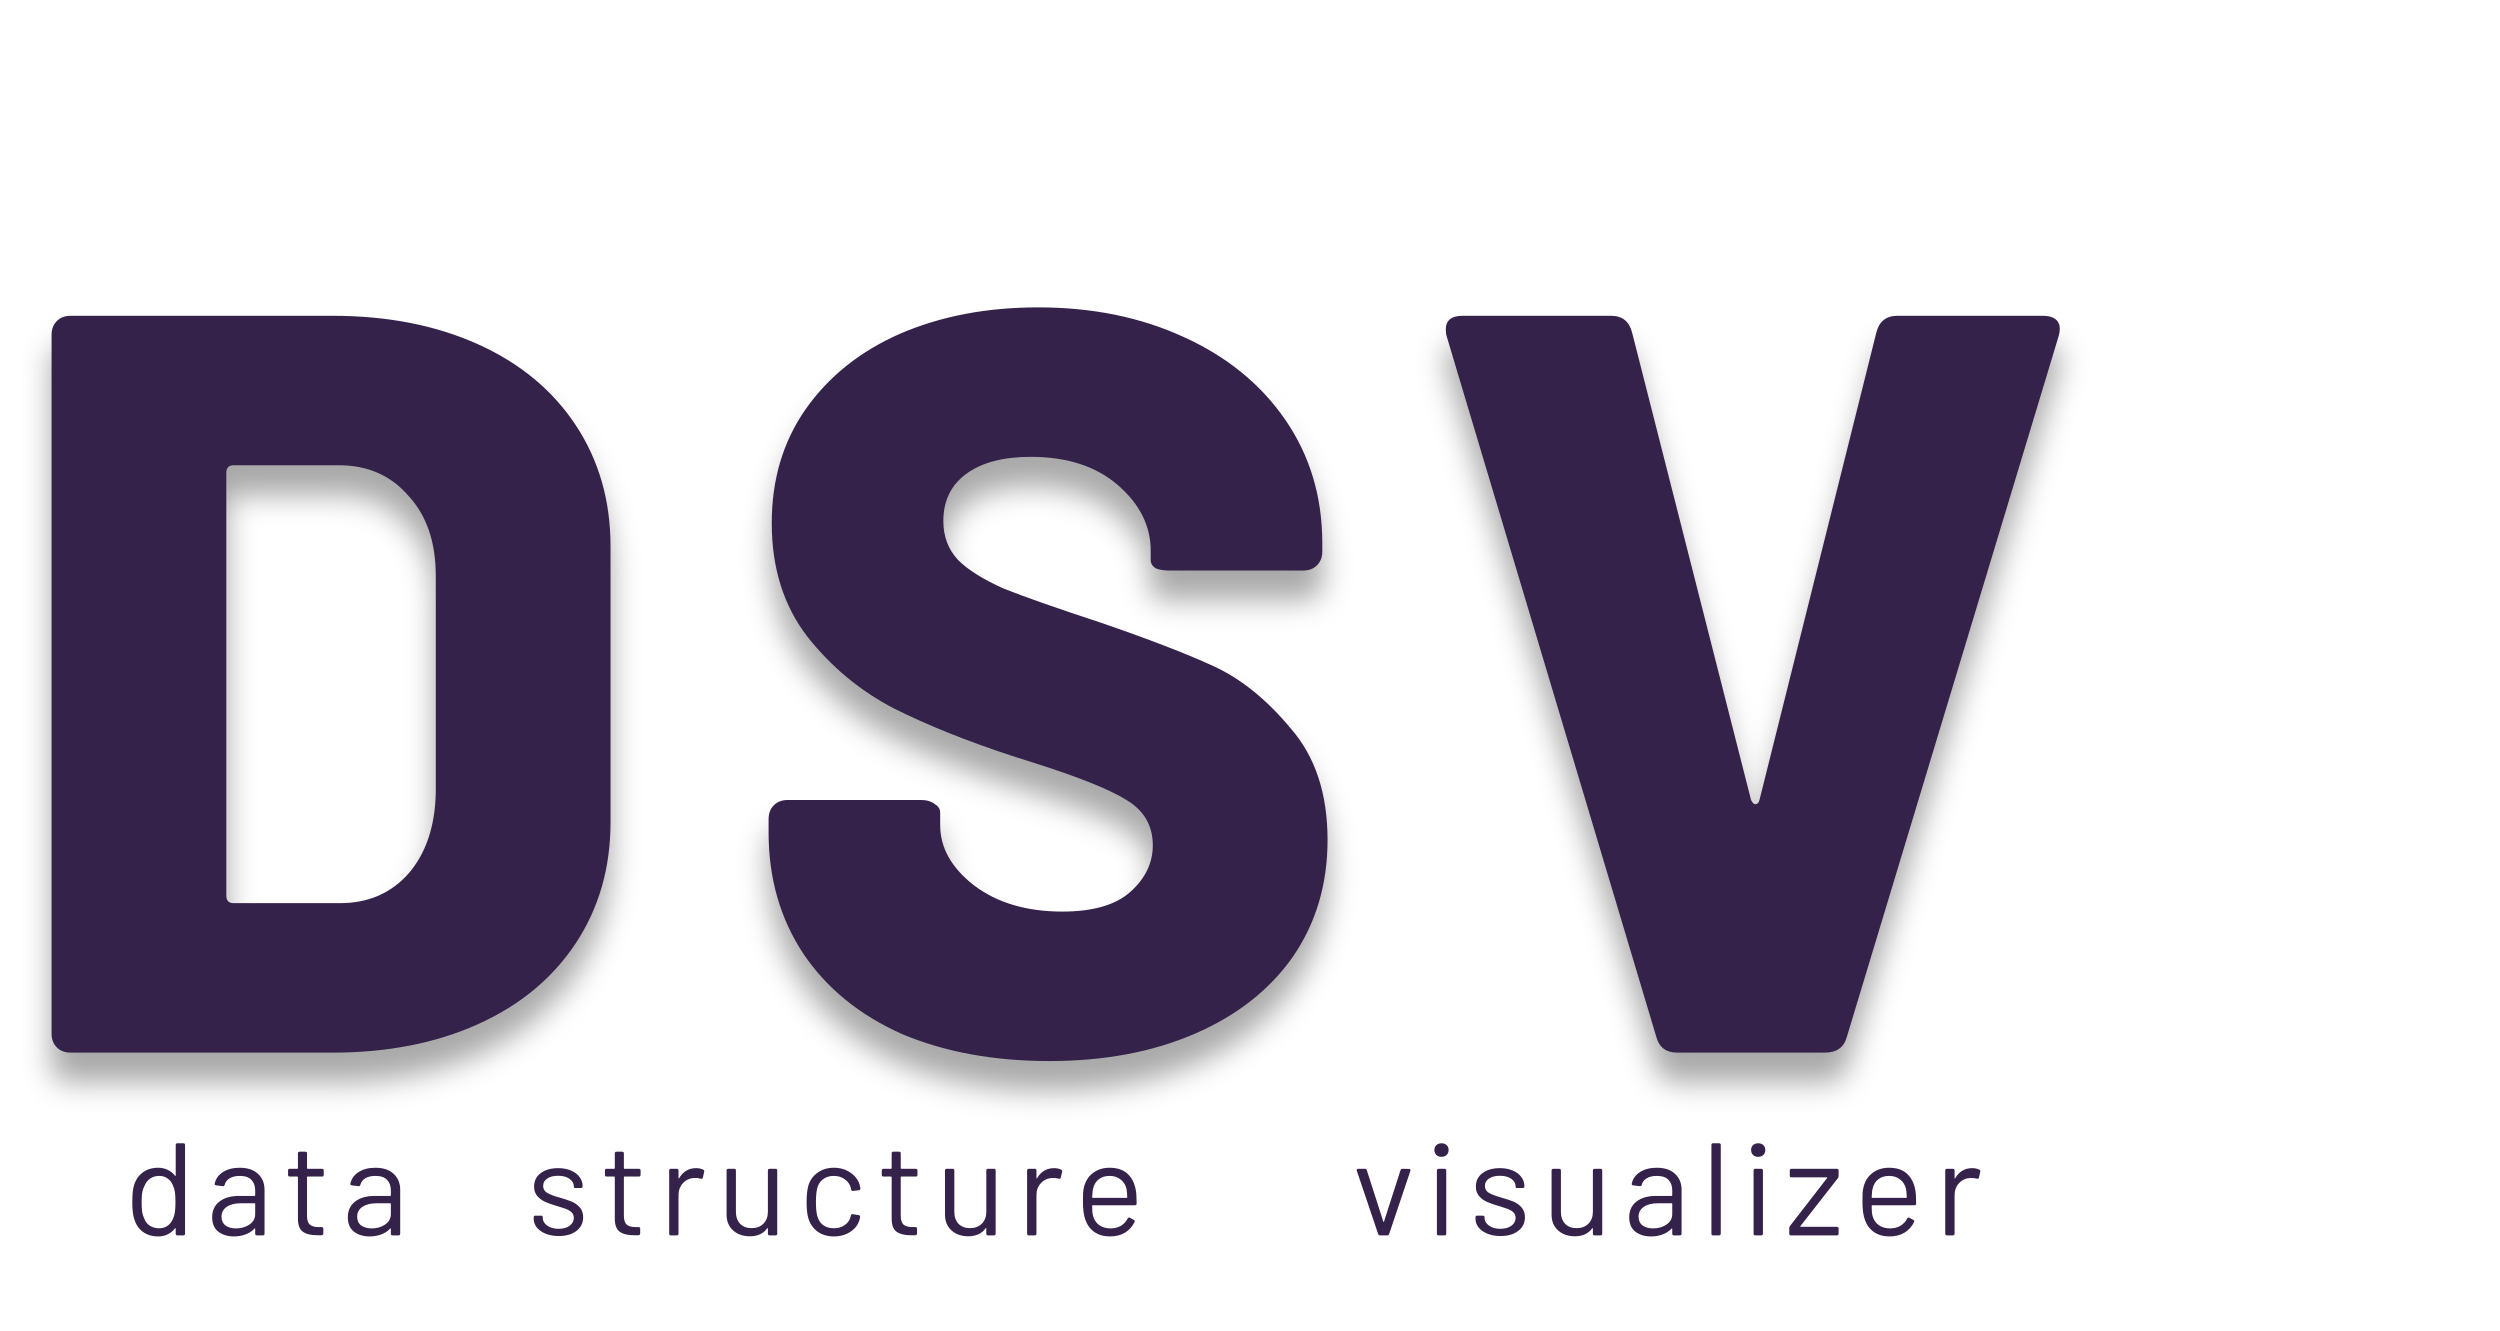
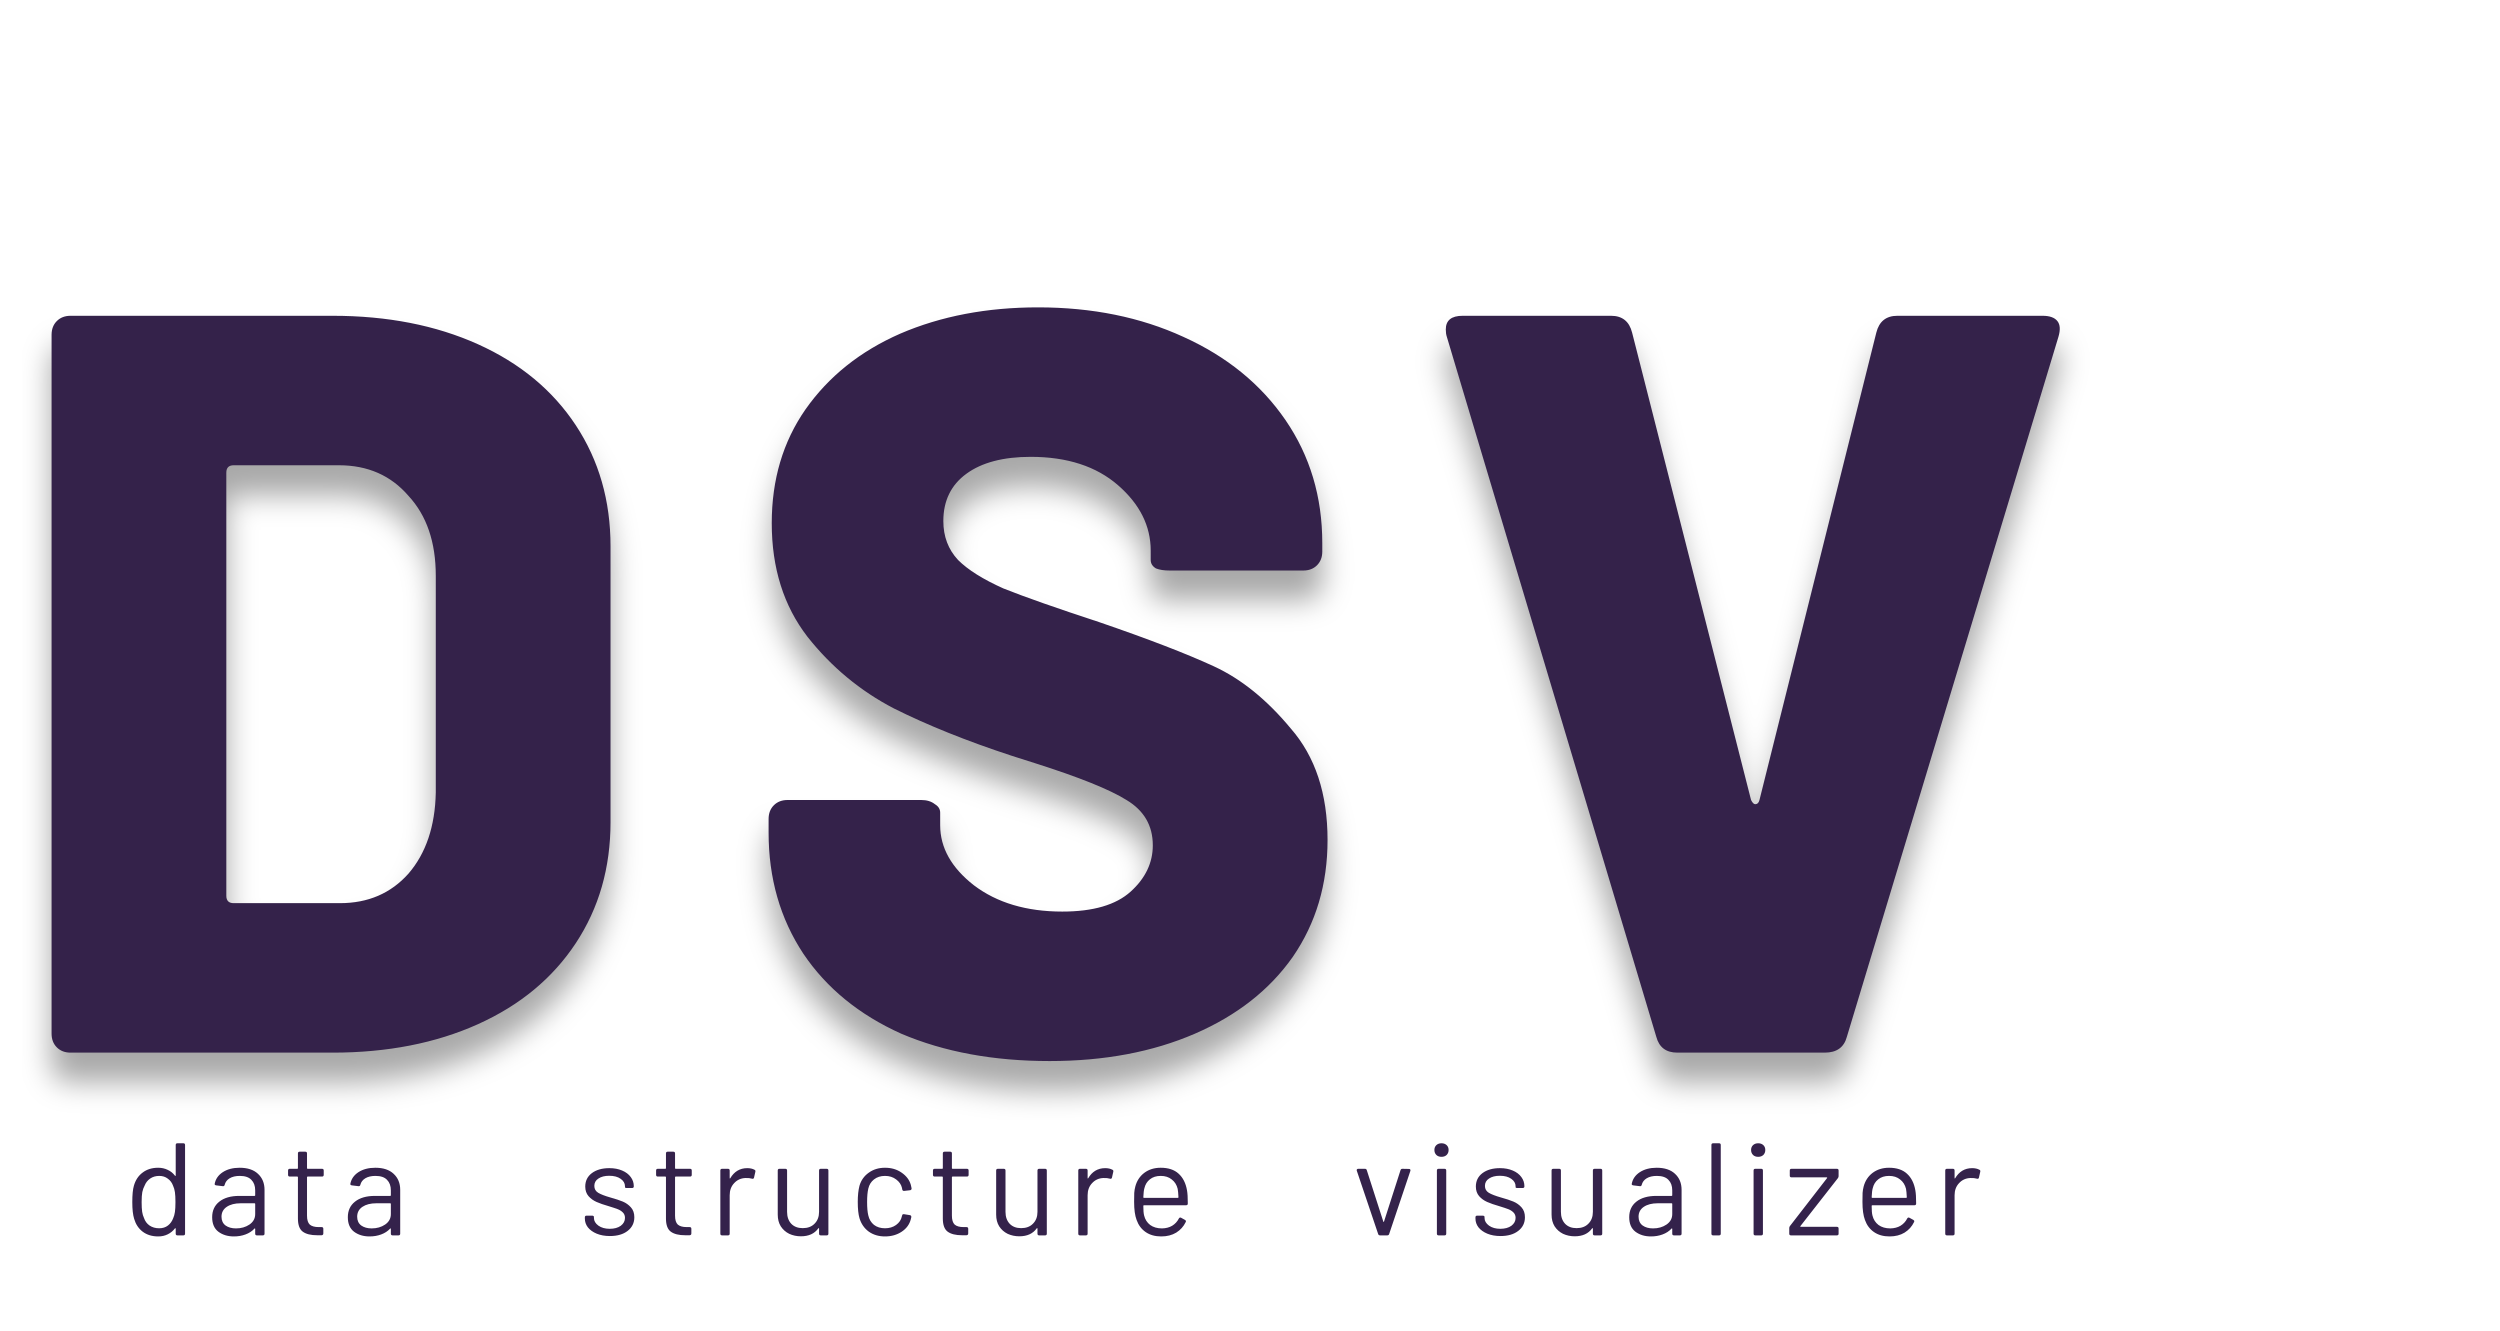
<svg xmlns="http://www.w3.org/2000/svg" width="342" height="182" viewBox="0 0 342 182" fill="none">
  <g filter="url(#filter0_d)">
    <path d="M9.648 144C8.88 144 8.256 143.76 7.776 143.28C7.296 142.8 7.056 142.176 7.056 141.408V45.792C7.056 45.024 7.296 44.4 7.776 43.92C8.256 43.44 8.88 43.2 9.648 43.2H45.504C52.992 43.2 59.616 44.496 65.376 47.088C71.136 49.68 75.6 53.376 78.768 58.176C81.936 62.976 83.52 68.496 83.52 74.736V112.464C83.52 118.704 81.936 124.224 78.768 129.024C75.6 133.824 71.136 137.52 65.376 140.112C59.616 142.704 52.992 144 45.504 144H9.648ZM30.96 122.544C30.96 123.216 31.296 123.552 31.968 123.552H46.512C50.352 123.552 53.472 122.208 55.872 119.52C58.272 116.736 59.52 113.04 59.616 108.432V78.768C59.616 74.16 58.368 70.512 55.872 67.824C53.472 65.04 50.304 63.648 46.368 63.648H31.968C31.296 63.648 30.96 63.984 30.96 64.656V122.544ZM143.592 145.152C135.912 145.152 129.144 143.904 123.288 141.408C117.528 138.816 113.064 135.168 109.896 130.464C106.728 125.664 105.144 120.144 105.144 113.904V112.032C105.144 111.264 105.384 110.64 105.864 110.16C106.344 109.68 106.968 109.44 107.736 109.44H126.024C126.792 109.44 127.416 109.632 127.896 110.016C128.376 110.304 128.616 110.688 128.616 111.168V112.896C128.616 115.968 130.152 118.704 133.224 121.104C136.392 123.504 140.424 124.704 145.32 124.704C149.544 124.704 152.664 123.792 154.68 121.968C156.696 120.144 157.704 118.032 157.704 115.632C157.704 112.944 156.504 110.88 154.104 109.44C151.8 108 147.624 106.32 141.576 104.4L138.408 103.392C132.264 101.376 126.888 99.216 122.28 96.912C117.672 94.512 113.736 91.248 110.472 87.12C107.208 82.896 105.576 77.712 105.576 71.568C105.576 65.616 107.112 60.432 110.184 56.016C113.352 51.504 117.672 48.048 123.144 45.648C128.712 43.248 135 42.048 142.008 42.048C149.4 42.048 156.024 43.392 161.88 46.08C167.832 48.768 172.488 52.56 175.848 57.456C179.208 62.352 180.888 67.968 180.888 74.304V75.456C180.888 76.224 180.648 76.848 180.168 77.328C179.688 77.808 179.064 78.048 178.296 78.048H160.008C159.24 78.048 158.616 77.952 158.136 77.76C157.656 77.472 157.416 77.088 157.416 76.608V75.312C157.416 71.952 155.928 68.976 152.952 66.384C149.976 63.792 145.992 62.496 141 62.496C137.256 62.496 134.328 63.264 132.216 64.8C130.104 66.336 129.048 68.496 129.048 71.28C129.048 73.392 129.72 75.168 131.064 76.608C132.408 77.952 134.472 79.248 137.256 80.496C140.136 81.648 144.504 83.184 150.36 85.104C157.08 87.408 162.312 89.424 166.056 91.152C169.8 92.88 173.304 95.712 176.568 99.648C179.928 103.488 181.608 108.576 181.608 114.912C181.608 120.96 180.024 126.288 176.856 130.896C173.688 135.408 169.224 138.912 163.464 141.408C157.704 143.904 151.08 145.152 143.592 145.152ZM229.464 144C227.928 144 226.968 143.28 226.584 141.84L197.928 46.08C197.832 45.792 197.784 45.456 197.784 45.072C197.784 43.824 198.552 43.2 200.088 43.2H220.392C221.928 43.2 222.888 43.968 223.272 45.504L239.544 109.44C239.736 109.824 239.928 110.016 240.12 110.016C240.408 110.016 240.6 109.824 240.696 109.44L256.68 45.504C257.064 43.968 258.024 43.2 259.56 43.2H279.432C280.392 43.2 281.064 43.44 281.448 43.92C281.832 44.4 281.88 45.12 281.592 46.08L252.648 141.84C252.264 143.28 251.256 144 249.624 144H229.464Z" fill="#34224A" />
  </g>
  <path d="M24.038 156.634C24.038 156.478 24.116 156.4 24.272 156.4H25.082C25.238 156.4 25.316 156.478 25.316 156.634V168.766C25.316 168.922 25.238 169 25.082 169H24.272C24.116 169 24.038 168.922 24.038 168.766V168.082C24.038 168.046 24.026 168.028 24.002 168.028C23.978 168.016 23.954 168.022 23.93 168.046C23.666 168.394 23.336 168.664 22.94 168.856C22.556 169.048 22.124 169.144 21.644 169.144C20.804 169.144 20.096 168.928 19.52 168.496C18.956 168.064 18.566 167.476 18.35 166.732C18.182 166.192 18.098 165.43 18.098 164.446C18.098 163.45 18.17 162.706 18.314 162.214C18.53 161.446 18.926 160.846 19.502 160.414C20.078 159.97 20.792 159.748 21.644 159.748C22.112 159.748 22.544 159.844 22.94 160.036C23.336 160.216 23.666 160.48 23.93 160.828C23.954 160.864 23.978 160.876 24.002 160.864C24.026 160.852 24.038 160.828 24.038 160.792V156.634ZM23.696 166.642C23.804 166.402 23.882 166.12 23.93 165.796C23.978 165.472 24.002 165.022 24.002 164.446C24.002 163.87 23.978 163.42 23.93 163.096C23.882 162.76 23.798 162.466 23.678 162.214C23.534 161.806 23.294 161.482 22.958 161.242C22.634 160.99 22.244 160.864 21.788 160.864C21.308 160.864 20.894 160.984 20.546 161.224C20.198 161.464 19.946 161.782 19.79 162.178C19.646 162.442 19.538 162.742 19.466 163.078C19.406 163.402 19.376 163.858 19.376 164.446C19.376 165.01 19.4 165.454 19.448 165.778C19.496 166.09 19.58 166.372 19.7 166.624C19.844 167.056 20.096 167.398 20.456 167.65C20.828 167.902 21.266 168.028 21.77 168.028C22.25 168.028 22.652 167.902 22.976 167.65C23.3 167.398 23.54 167.062 23.696 166.642ZM32.786 159.748C33.866 159.748 34.7 160.024 35.288 160.576C35.888 161.128 36.188 161.86 36.188 162.772V168.766C36.188 168.922 36.11 169 35.954 169H35.144C34.988 169 34.91 168.922 34.91 168.766V168.118C34.91 168.082 34.898 168.058 34.874 168.046C34.85 168.034 34.826 168.046 34.802 168.082C34.478 168.43 34.07 168.694 33.578 168.874C33.098 169.054 32.57 169.144 31.994 169.144C31.154 169.144 30.446 168.928 29.87 168.496C29.306 168.064 29.024 167.404 29.024 166.516C29.024 165.616 29.348 164.908 29.996 164.392C30.656 163.864 31.568 163.6 32.732 163.6H34.82C34.88 163.6 34.91 163.57 34.91 163.51V162.844C34.91 162.232 34.736 161.752 34.388 161.404C34.052 161.044 33.524 160.864 32.804 160.864C32.24 160.864 31.778 160.972 31.418 161.188C31.058 161.404 30.83 161.704 30.734 162.088C30.698 162.232 30.608 162.292 30.464 162.268L29.582 162.16C29.426 162.136 29.354 162.07 29.366 161.962C29.486 161.302 29.852 160.768 30.464 160.36C31.088 159.952 31.862 159.748 32.786 159.748ZM32.282 168.046C32.99 168.046 33.602 167.872 34.118 167.524C34.646 167.164 34.91 166.684 34.91 166.084V164.698C34.91 164.638 34.88 164.608 34.82 164.608H32.93C32.138 164.608 31.502 164.77 31.022 165.094C30.542 165.418 30.302 165.868 30.302 166.444C30.302 166.972 30.488 167.374 30.86 167.65C31.232 167.914 31.706 168.046 32.282 168.046ZM44.285 160.72C44.285 160.876 44.207 160.954 44.051 160.954H42.089C42.029 160.954 41.999 160.984 41.999 161.044V166.3C41.999 166.876 42.125 167.284 42.377 167.524C42.641 167.752 43.049 167.866 43.601 167.866H43.997C44.153 167.866 44.231 167.944 44.231 168.1V168.73C44.231 168.886 44.153 168.97 43.997 168.982H43.385C42.521 168.982 41.867 168.82 41.423 168.496C40.979 168.172 40.757 167.572 40.757 166.696V161.044C40.757 160.984 40.727 160.954 40.667 160.954H39.641C39.485 160.954 39.407 160.876 39.407 160.72V160.126C39.407 159.97 39.485 159.892 39.641 159.892H40.667C40.727 159.892 40.757 159.862 40.757 159.802V157.786C40.757 157.63 40.835 157.552 40.991 157.552H41.765C41.921 157.552 41.999 157.63 41.999 157.786V159.802C41.999 159.862 42.029 159.892 42.089 159.892H44.051C44.207 159.892 44.285 159.97 44.285 160.126V160.72ZM51.346 159.748C52.425 159.748 53.26 160.024 53.847 160.576C54.447 161.128 54.748 161.86 54.748 162.772V168.766C54.748 168.922 54.669 169 54.514 169H53.703C53.547 169 53.469 168.922 53.469 168.766V168.118C53.469 168.082 53.458 168.058 53.434 168.046C53.41 168.034 53.386 168.046 53.361 168.082C53.038 168.43 52.63 168.694 52.138 168.874C51.657 169.054 51.13 169.144 50.553 169.144C49.714 169.144 49.005 168.928 48.429 168.496C47.865 168.064 47.584 167.404 47.584 166.516C47.584 165.616 47.907 164.908 48.556 164.392C49.215 163.864 50.127 163.6 51.291 163.6H53.38C53.44 163.6 53.469 163.57 53.469 163.51V162.844C53.469 162.232 53.295 161.752 52.947 161.404C52.611 161.044 52.084 160.864 51.364 160.864C50.8 160.864 50.337 160.972 49.977 161.188C49.617 161.404 49.389 161.704 49.294 162.088C49.258 162.232 49.167 162.292 49.023 162.268L48.142 162.16C47.986 162.136 47.913 162.07 47.925 161.962C48.045 161.302 48.411 160.768 49.023 160.36C49.648 159.952 50.422 159.748 51.346 159.748ZM50.842 168.046C51.55 168.046 52.161 167.872 52.678 167.524C53.206 167.164 53.469 166.684 53.469 166.084V164.698C53.469 164.638 53.44 164.608 53.38 164.608H51.489C50.697 164.608 50.062 164.77 49.581 165.094C49.102 165.418 48.861 165.868 48.861 166.444C48.861 166.972 49.047 167.374 49.419 167.65C49.791 167.914 50.266 168.046 50.842 168.046Z" fill="#34224B" />
-   <path d="M76.428 169.09C75.756 169.09 75.156 168.982 74.628 168.766C74.112 168.55 73.71 168.262 73.422 167.902C73.146 167.542 73.008 167.14 73.008 166.696V166.534C73.008 166.378 73.086 166.3 73.242 166.3H74.016C74.088 166.3 74.142 166.318 74.178 166.354C74.226 166.378 74.25 166.414 74.25 166.462V166.624C74.25 167.02 74.454 167.368 74.862 167.668C75.27 167.956 75.786 168.1 76.41 168.1C77.034 168.1 77.538 167.962 77.922 167.686C78.306 167.398 78.498 167.038 78.498 166.606C78.498 166.306 78.402 166.06 78.21 165.868C78.018 165.676 77.784 165.526 77.508 165.418C77.232 165.31 76.818 165.172 76.266 165.004C75.594 164.812 75.042 164.62 74.61 164.428C74.178 164.236 73.812 163.972 73.512 163.636C73.212 163.288 73.062 162.85 73.062 162.322C73.062 161.554 73.362 160.942 73.962 160.486C74.574 160.03 75.372 159.802 76.356 159.802C77.016 159.802 77.598 159.91 78.102 160.126C78.618 160.342 79.014 160.642 79.29 161.026C79.566 161.398 79.704 161.818 79.704 162.286C79.704 162.442 79.626 162.52 79.47 162.52H78.732C78.576 162.52 78.498 162.478 78.498 162.394V162.286C78.498 161.878 78.3 161.536 77.904 161.26C77.52 160.984 76.998 160.846 76.338 160.846C75.726 160.846 75.234 160.972 74.862 161.224C74.49 161.464 74.304 161.8 74.304 162.232C74.304 162.64 74.478 162.952 74.826 163.168C75.186 163.384 75.744 163.6 76.5 163.816C77.196 164.008 77.76 164.194 78.192 164.374C78.624 164.554 78.996 164.818 79.308 165.166C79.62 165.514 79.776 165.964 79.776 166.516C79.776 167.296 79.47 167.92 78.858 168.388C78.258 168.856 77.448 169.09 76.428 169.09ZM87.632 160.72C87.632 160.876 87.554 160.954 87.398 160.954H85.436C85.376 160.954 85.346 160.984 85.346 161.044V166.3C85.346 166.876 85.472 167.284 85.724 167.524C85.988 167.752 86.396 167.866 86.948 167.866H87.344C87.5 167.866 87.578 167.944 87.578 168.1V168.73C87.578 168.886 87.5 168.97 87.344 168.982H86.732C85.868 168.982 85.214 168.82 84.77 168.496C84.326 168.172 84.104 167.572 84.104 166.696V161.044C84.104 160.984 84.074 160.954 84.014 160.954H82.988C82.832 160.954 82.754 160.876 82.754 160.72V160.126C82.754 159.97 82.832 159.892 82.988 159.892H84.014C84.074 159.892 84.104 159.862 84.104 159.802V157.786C84.104 157.63 84.182 157.552 84.338 157.552H85.112C85.268 157.552 85.346 157.63 85.346 157.786V159.802C85.346 159.862 85.376 159.892 85.436 159.892H87.398C87.554 159.892 87.632 159.97 87.632 160.126V160.72ZM95.215 159.802C95.611 159.802 95.941 159.874 96.205 160.018C96.325 160.066 96.367 160.162 96.331 160.306L96.151 161.098C96.115 161.242 96.019 161.29 95.863 161.242C95.635 161.17 95.341 161.14 94.981 161.152C94.357 161.176 93.841 161.41 93.433 161.854C93.025 162.286 92.821 162.838 92.821 163.51V168.766C92.821 168.922 92.743 169 92.587 169H91.777C91.621 169 91.543 168.922 91.543 168.766V160.126C91.543 159.97 91.621 159.892 91.777 159.892H92.587C92.743 159.892 92.821 159.97 92.821 160.126V161.134C92.821 161.182 92.827 161.212 92.839 161.224C92.863 161.224 92.887 161.206 92.911 161.17C93.163 160.738 93.481 160.402 93.865 160.162C94.261 159.922 94.711 159.802 95.215 159.802ZM105.047 160.126C105.047 159.97 105.125 159.892 105.281 159.892H106.091C106.247 159.892 106.325 159.97 106.325 160.126V168.766C106.325 168.922 106.247 169 106.091 169H105.281C105.125 169 105.047 168.922 105.047 168.766V168.082C105.047 168.046 105.035 168.022 105.011 168.01C104.987 167.998 104.963 168.01 104.939 168.046C104.423 168.766 103.631 169.126 102.563 169.126C101.987 169.126 101.453 169.012 100.961 168.784C100.481 168.544 100.097 168.202 99.809 167.758C99.533 167.314 99.395 166.78 99.395 166.156V160.126C99.395 159.97 99.473 159.892 99.629 159.892H100.439C100.595 159.892 100.673 159.97 100.673 160.126V165.778C100.673 166.462 100.865 167.008 101.249 167.416C101.633 167.812 102.155 168.01 102.815 168.01C103.499 168.01 104.039 167.806 104.435 167.398C104.843 166.99 105.047 166.45 105.047 165.778V160.126ZM114.068 169.144C113.204 169.144 112.46 168.922 111.836 168.478C111.224 168.022 110.804 167.41 110.576 166.642C110.42 166.114 110.342 165.37 110.342 164.41C110.342 163.546 110.42 162.814 110.576 162.214C110.792 161.47 111.212 160.876 111.836 160.432C112.46 159.976 113.204 159.748 114.068 159.748C114.944 159.748 115.7 159.97 116.336 160.414C116.984 160.858 117.404 161.41 117.596 162.07C117.644 162.238 117.68 162.4 117.704 162.556V162.592C117.704 162.724 117.632 162.802 117.488 162.826L116.696 162.916H116.642C116.534 162.916 116.462 162.85 116.426 162.718C116.426 162.67 116.414 162.598 116.39 162.502C116.282 162.046 116.018 161.662 115.598 161.35C115.178 161.026 114.668 160.864 114.068 160.864C113.468 160.864 112.964 161.026 112.556 161.35C112.16 161.662 111.902 162.082 111.782 162.61C111.674 163.066 111.62 163.672 111.62 164.428C111.62 165.22 111.674 165.832 111.782 166.264C111.902 166.804 112.16 167.236 112.556 167.56C112.964 167.872 113.468 168.028 114.068 168.028C114.656 168.028 115.16 167.878 115.58 167.578C116.012 167.266 116.276 166.876 116.372 166.408C116.384 166.384 116.39 166.354 116.39 166.318L116.408 166.3C116.42 166.144 116.51 166.078 116.678 166.102L117.452 166.228C117.608 166.252 117.68 166.342 117.668 166.498L117.596 166.804C117.416 167.5 117.002 168.064 116.354 168.496C115.706 168.928 114.944 169.144 114.068 169.144ZM125.507 160.72C125.507 160.876 125.429 160.954 125.273 160.954H123.311C123.251 160.954 123.221 160.984 123.221 161.044V166.3C123.221 166.876 123.347 167.284 123.599 167.524C123.863 167.752 124.271 167.866 124.823 167.866H125.219C125.375 167.866 125.453 167.944 125.453 168.1V168.73C125.453 168.886 125.375 168.97 125.219 168.982H124.607C123.743 168.982 123.089 168.82 122.645 168.496C122.201 168.172 121.979 167.572 121.979 166.696V161.044C121.979 160.984 121.949 160.954 121.889 160.954H120.863C120.707 160.954 120.629 160.876 120.629 160.72V160.126C120.629 159.97 120.707 159.892 120.863 159.892H121.889C121.949 159.892 121.979 159.862 121.979 159.802V157.786C121.979 157.63 122.057 157.552 122.213 157.552H122.987C123.143 157.552 123.221 157.63 123.221 157.786V159.802C123.221 159.862 123.251 159.892 123.311 159.892H125.273C125.429 159.892 125.507 159.97 125.507 160.126V160.72ZM134.926 160.126C134.926 159.97 135.004 159.892 135.16 159.892H135.97C136.126 159.892 136.204 159.97 136.204 160.126V168.766C136.204 168.922 136.126 169 135.97 169H135.16C135.004 169 134.926 168.922 134.926 168.766V168.082C134.926 168.046 134.914 168.022 134.89 168.01C134.866 167.998 134.842 168.01 134.818 168.046C134.302 168.766 133.51 169.126 132.442 169.126C131.866 169.126 131.332 169.012 130.84 168.784C130.36 168.544 129.976 168.202 129.688 167.758C129.412 167.314 129.274 166.78 129.274 166.156V160.126C129.274 159.97 129.352 159.892 129.508 159.892H130.318C130.474 159.892 130.552 159.97 130.552 160.126V165.778C130.552 166.462 130.744 167.008 131.128 167.416C131.512 167.812 132.034 168.01 132.694 168.01C133.378 168.01 133.918 167.806 134.314 167.398C134.722 166.99 134.926 166.45 134.926 165.778V160.126ZM144.18 159.802C144.576 159.802 144.906 159.874 145.17 160.018C145.29 160.066 145.332 160.162 145.296 160.306L145.116 161.098C145.08 161.242 144.984 161.29 144.828 161.242C144.6 161.17 144.306 161.14 143.946 161.152C143.322 161.176 142.806 161.41 142.398 161.854C141.99 162.286 141.786 162.838 141.786 163.51V168.766C141.786 168.922 141.708 169 141.552 169H140.742C140.586 169 140.508 168.922 140.508 168.766V160.126C140.508 159.97 140.586 159.892 140.742 159.892H141.552C141.708 159.892 141.786 159.97 141.786 160.126V161.134C141.786 161.182 141.792 161.212 141.804 161.224C141.828 161.224 141.852 161.206 141.876 161.17C142.128 160.738 142.446 160.402 142.83 160.162C143.226 159.922 143.676 159.802 144.18 159.802ZM151.963 168.046C152.503 168.034 152.965 167.914 153.349 167.686C153.745 167.446 154.051 167.116 154.267 166.696C154.291 166.636 154.333 166.594 154.393 166.57C154.453 166.546 154.513 166.552 154.573 166.588L155.095 166.876C155.239 166.96 155.275 167.062 155.203 167.182C154.915 167.782 154.483 168.262 153.907 168.622C153.331 168.97 152.647 169.144 151.855 169.144C151.015 169.144 150.307 168.946 149.731 168.55C149.155 168.154 148.741 167.602 148.489 166.894C148.261 166.294 148.147 165.466 148.147 164.41C148.147 163.894 148.153 163.486 148.165 163.186C148.189 162.874 148.237 162.586 148.309 162.322C148.513 161.542 148.921 160.918 149.533 160.45C150.157 159.982 150.907 159.748 151.783 159.748C152.827 159.748 153.643 160.018 154.231 160.558C154.831 161.098 155.215 161.86 155.383 162.844C155.455 163.228 155.491 163.828 155.491 164.644C155.491 164.8 155.413 164.878 155.257 164.878H149.497C149.437 164.878 149.407 164.908 149.407 164.968C149.407 165.568 149.443 166.006 149.515 166.282C149.647 166.822 149.923 167.254 150.343 167.578C150.775 167.89 151.315 168.046 151.963 168.046ZM151.783 160.864C151.183 160.864 150.691 161.02 150.307 161.332C149.923 161.632 149.671 162.04 149.551 162.556C149.479 162.796 149.431 163.204 149.407 163.78C149.407 163.84 149.437 163.87 149.497 163.87H154.123C154.183 163.87 154.213 163.84 154.213 163.78C154.189 163.252 154.153 162.868 154.105 162.628C153.973 162.088 153.703 161.662 153.295 161.35C152.899 161.026 152.395 160.864 151.783 160.864Z" fill="#34224B" />
+   <path d="M83.428 169.09C82.756 169.09 82.156 168.982 81.628 168.766C81.112 168.55 80.71 168.262 80.422 167.902C80.146 167.542 80.008 167.14 80.008 166.696V166.534C80.008 166.378 80.086 166.3 80.242 166.3H81.016C81.088 166.3 81.142 166.318 81.178 166.354C81.226 166.378 81.25 166.414 81.25 166.462V166.624C81.25 167.02 81.454 167.368 81.862 167.668C82.27 167.956 82.786 168.1 83.41 168.1C84.034 168.1 84.538 167.962 84.922 167.686C85.306 167.398 85.498 167.038 85.498 166.606C85.498 166.306 85.402 166.06 85.21 165.868C85.018 165.676 84.784 165.526 84.508 165.418C84.232 165.31 83.818 165.172 83.266 165.004C82.594 164.812 82.042 164.62 81.61 164.428C81.178 164.236 80.812 163.972 80.512 163.636C80.212 163.288 80.062 162.85 80.062 162.322C80.062 161.554 80.362 160.942 80.962 160.486C81.574 160.03 82.372 159.802 83.356 159.802C84.016 159.802 84.598 159.91 85.102 160.126C85.618 160.342 86.014 160.642 86.29 161.026C86.566 161.398 86.704 161.818 86.704 162.286C86.704 162.442 86.626 162.52 86.47 162.52H85.732C85.576 162.52 85.498 162.478 85.498 162.394V162.286C85.498 161.878 85.3 161.536 84.904 161.26C84.52 160.984 83.998 160.846 83.338 160.846C82.726 160.846 82.234 160.972 81.862 161.224C81.49 161.464 81.304 161.8 81.304 162.232C81.304 162.64 81.478 162.952 81.826 163.168C82.186 163.384 82.744 163.6 83.5 163.816C84.196 164.008 84.76 164.194 85.192 164.374C85.624 164.554 85.996 164.818 86.308 165.166C86.62 165.514 86.776 165.964 86.776 166.516C86.776 167.296 86.47 167.92 85.858 168.388C85.258 168.856 84.448 169.09 83.428 169.09ZM94.632 160.72C94.632 160.876 94.554 160.954 94.398 160.954H92.436C92.376 160.954 92.346 160.984 92.346 161.044V166.3C92.346 166.876 92.472 167.284 92.724 167.524C92.988 167.752 93.396 167.866 93.948 167.866H94.344C94.5 167.866 94.578 167.944 94.578 168.1V168.73C94.578 168.886 94.5 168.97 94.344 168.982H93.732C92.868 168.982 92.214 168.82 91.77 168.496C91.326 168.172 91.104 167.572 91.104 166.696V161.044C91.104 160.984 91.074 160.954 91.014 160.954H89.988C89.832 160.954 89.754 160.876 89.754 160.72V160.126C89.754 159.97 89.832 159.892 89.988 159.892H91.014C91.074 159.892 91.104 159.862 91.104 159.802V157.786C91.104 157.63 91.182 157.552 91.338 157.552H92.112C92.268 157.552 92.346 157.63 92.346 157.786V159.802C92.346 159.862 92.376 159.892 92.436 159.892H94.398C94.554 159.892 94.632 159.97 94.632 160.126V160.72ZM102.215 159.802C102.611 159.802 102.941 159.874 103.205 160.018C103.325 160.066 103.367 160.162 103.331 160.306L103.151 161.098C103.115 161.242 103.019 161.29 102.863 161.242C102.635 161.17 102.341 161.14 101.981 161.152C101.357 161.176 100.841 161.41 100.433 161.854C100.025 162.286 99.821 162.838 99.821 163.51V168.766C99.821 168.922 99.743 169 99.587 169H98.777C98.621 169 98.543 168.922 98.543 168.766V160.126C98.543 159.97 98.621 159.892 98.777 159.892H99.587C99.743 159.892 99.821 159.97 99.821 160.126V161.134C99.821 161.182 99.827 161.212 99.839 161.224C99.863 161.224 99.887 161.206 99.911 161.17C100.163 160.738 100.481 160.402 100.865 160.162C101.261 159.922 101.711 159.802 102.215 159.802ZM112.047 160.126C112.047 159.97 112.125 159.892 112.281 159.892H113.091C113.247 159.892 113.325 159.97 113.325 160.126V168.766C113.325 168.922 113.247 169 113.091 169H112.281C112.125 169 112.047 168.922 112.047 168.766V168.082C112.047 168.046 112.035 168.022 112.011 168.01C111.987 167.998 111.963 168.01 111.939 168.046C111.423 168.766 110.631 169.126 109.563 169.126C108.987 169.126 108.453 169.012 107.961 168.784C107.481 168.544 107.097 168.202 106.809 167.758C106.533 167.314 106.395 166.78 106.395 166.156V160.126C106.395 159.97 106.473 159.892 106.629 159.892H107.439C107.595 159.892 107.673 159.97 107.673 160.126V165.778C107.673 166.462 107.865 167.008 108.249 167.416C108.633 167.812 109.155 168.01 109.815 168.01C110.499 168.01 111.039 167.806 111.435 167.398C111.843 166.99 112.047 166.45 112.047 165.778V160.126ZM121.068 169.144C120.204 169.144 119.46 168.922 118.836 168.478C118.224 168.022 117.804 167.41 117.576 166.642C117.42 166.114 117.342 165.37 117.342 164.41C117.342 163.546 117.42 162.814 117.576 162.214C117.792 161.47 118.212 160.876 118.836 160.432C119.46 159.976 120.204 159.748 121.068 159.748C121.944 159.748 122.7 159.97 123.336 160.414C123.984 160.858 124.404 161.41 124.596 162.07C124.644 162.238 124.68 162.4 124.704 162.556V162.592C124.704 162.724 124.632 162.802 124.488 162.826L123.696 162.916H123.642C123.534 162.916 123.462 162.85 123.426 162.718C123.426 162.67 123.414 162.598 123.39 162.502C123.282 162.046 123.018 161.662 122.598 161.35C122.178 161.026 121.668 160.864 121.068 160.864C120.468 160.864 119.964 161.026 119.556 161.35C119.16 161.662 118.902 162.082 118.782 162.61C118.674 163.066 118.62 163.672 118.62 164.428C118.62 165.22 118.674 165.832 118.782 166.264C118.902 166.804 119.16 167.236 119.556 167.56C119.964 167.872 120.468 168.028 121.068 168.028C121.656 168.028 122.16 167.878 122.58 167.578C123.012 167.266 123.276 166.876 123.372 166.408C123.384 166.384 123.39 166.354 123.39 166.318L123.408 166.3C123.42 166.144 123.51 166.078 123.678 166.102L124.452 166.228C124.608 166.252 124.68 166.342 124.668 166.498L124.596 166.804C124.416 167.5 124.002 168.064 123.354 168.496C122.706 168.928 121.944 169.144 121.068 169.144ZM132.507 160.72C132.507 160.876 132.429 160.954 132.273 160.954H130.311C130.251 160.954 130.221 160.984 130.221 161.044V166.3C130.221 166.876 130.347 167.284 130.599 167.524C130.863 167.752 131.271 167.866 131.823 167.866H132.219C132.375 167.866 132.453 167.944 132.453 168.1V168.73C132.453 168.886 132.375 168.97 132.219 168.982H131.607C130.743 168.982 130.089 168.82 129.645 168.496C129.201 168.172 128.979 167.572 128.979 166.696V161.044C128.979 160.984 128.949 160.954 128.889 160.954H127.863C127.707 160.954 127.629 160.876 127.629 160.72V160.126C127.629 159.97 127.707 159.892 127.863 159.892H128.889C128.949 159.892 128.979 159.862 128.979 159.802V157.786C128.979 157.63 129.057 157.552 129.213 157.552H129.987C130.143 157.552 130.221 157.63 130.221 157.786V159.802C130.221 159.862 130.251 159.892 130.311 159.892H132.273C132.429 159.892 132.507 159.97 132.507 160.126V160.72ZM141.926 160.126C141.926 159.97 142.004 159.892 142.16 159.892H142.97C143.126 159.892 143.204 159.97 143.204 160.126V168.766C143.204 168.922 143.126 169 142.97 169H142.16C142.004 169 141.926 168.922 141.926 168.766V168.082C141.926 168.046 141.914 168.022 141.89 168.01C141.866 167.998 141.842 168.01 141.818 168.046C141.302 168.766 140.51 169.126 139.442 169.126C138.866 169.126 138.332 169.012 137.84 168.784C137.36 168.544 136.976 168.202 136.688 167.758C136.412 167.314 136.274 166.78 136.274 166.156V160.126C136.274 159.97 136.352 159.892 136.508 159.892H137.318C137.474 159.892 137.552 159.97 137.552 160.126V165.778C137.552 166.462 137.744 167.008 138.128 167.416C138.512 167.812 139.034 168.01 139.694 168.01C140.378 168.01 140.918 167.806 141.314 167.398C141.722 166.99 141.926 166.45 141.926 165.778V160.126ZM151.18 159.802C151.576 159.802 151.906 159.874 152.17 160.018C152.29 160.066 152.332 160.162 152.296 160.306L152.116 161.098C152.08 161.242 151.984 161.29 151.828 161.242C151.6 161.17 151.306 161.14 150.946 161.152C150.322 161.176 149.806 161.41 149.398 161.854C148.99 162.286 148.786 162.838 148.786 163.51V168.766C148.786 168.922 148.708 169 148.552 169H147.742C147.586 169 147.508 168.922 147.508 168.766V160.126C147.508 159.97 147.586 159.892 147.742 159.892H148.552C148.708 159.892 148.786 159.97 148.786 160.126V161.134C148.786 161.182 148.792 161.212 148.804 161.224C148.828 161.224 148.852 161.206 148.876 161.17C149.128 160.738 149.446 160.402 149.83 160.162C150.226 159.922 150.676 159.802 151.18 159.802ZM158.963 168.046C159.503 168.034 159.965 167.914 160.349 167.686C160.745 167.446 161.051 167.116 161.267 166.696C161.291 166.636 161.333 166.594 161.393 166.57C161.453 166.546 161.513 166.552 161.573 166.588L162.095 166.876C162.239 166.96 162.275 167.062 162.203 167.182C161.915 167.782 161.483 168.262 160.907 168.622C160.331 168.97 159.647 169.144 158.855 169.144C158.015 169.144 157.307 168.946 156.731 168.55C156.155 168.154 155.741 167.602 155.489 166.894C155.261 166.294 155.147 165.466 155.147 164.41C155.147 163.894 155.153 163.486 155.165 163.186C155.189 162.874 155.237 162.586 155.309 162.322C155.513 161.542 155.921 160.918 156.533 160.45C157.157 159.982 157.907 159.748 158.783 159.748C159.827 159.748 160.643 160.018 161.231 160.558C161.831 161.098 162.215 161.86 162.383 162.844C162.455 163.228 162.491 163.828 162.491 164.644C162.491 164.8 162.413 164.878 162.257 164.878H156.497C156.437 164.878 156.407 164.908 156.407 164.968C156.407 165.568 156.443 166.006 156.515 166.282C156.647 166.822 156.923 167.254 157.343 167.578C157.775 167.89 158.315 168.046 158.963 168.046ZM158.783 160.864C158.183 160.864 157.691 161.02 157.307 161.332C156.923 161.632 156.671 162.04 156.551 162.556C156.479 162.796 156.431 163.204 156.407 163.78C156.407 163.84 156.437 163.87 156.497 163.87H161.123C161.183 163.87 161.213 163.84 161.213 163.78C161.189 163.252 161.153 162.868 161.105 162.628C160.973 162.088 160.703 161.662 160.295 161.35C159.899 161.026 159.395 160.864 158.783 160.864Z" fill="#34224B" />
  <path d="M188.798 169C188.654 169 188.564 168.934 188.528 168.802L185.612 160.162C185.6 160.138 185.594 160.108 185.594 160.072C185.594 160.024 185.612 159.982 185.648 159.946C185.696 159.91 185.75 159.892 185.81 159.892H186.728C186.86 159.892 186.944 159.958 186.98 160.09L189.23 167.092C189.242 167.14 189.26 167.164 189.284 167.164C189.308 167.164 189.326 167.14 189.338 167.092L191.588 160.09C191.624 159.958 191.708 159.892 191.84 159.892L192.758 159.91C192.842 159.91 192.896 159.934 192.92 159.982C192.956 160.03 192.962 160.096 192.938 160.18L190.04 168.802C190.004 168.934 189.914 169 189.77 169H188.798ZM197.197 158.254C196.909 158.254 196.675 158.17 196.495 158.002C196.315 157.822 196.225 157.594 196.225 157.318C196.225 157.042 196.315 156.82 196.495 156.652C196.675 156.484 196.909 156.4 197.197 156.4C197.485 156.4 197.719 156.484 197.899 156.652C198.079 156.82 198.169 157.042 198.169 157.318C198.169 157.594 198.079 157.822 197.899 158.002C197.719 158.17 197.485 158.254 197.197 158.254ZM196.801 169C196.645 169 196.567 168.922 196.567 168.766V160.126C196.567 159.97 196.645 159.892 196.801 159.892H197.611C197.767 159.892 197.845 159.97 197.845 160.126V168.766C197.845 168.922 197.767 169 197.611 169H196.801ZM205.263 169.09C204.591 169.09 203.991 168.982 203.463 168.766C202.947 168.55 202.545 168.262 202.257 167.902C201.981 167.542 201.843 167.14 201.843 166.696V166.534C201.843 166.378 201.921 166.3 202.077 166.3H202.851C202.923 166.3 202.977 166.318 203.013 166.354C203.061 166.378 203.085 166.414 203.085 166.462V166.624C203.085 167.02 203.289 167.368 203.697 167.668C204.105 167.956 204.621 168.1 205.245 168.1C205.869 168.1 206.373 167.962 206.757 167.686C207.141 167.398 207.333 167.038 207.333 166.606C207.333 166.306 207.237 166.06 207.045 165.868C206.853 165.676 206.619 165.526 206.343 165.418C206.067 165.31 205.653 165.172 205.101 165.004C204.429 164.812 203.877 164.62 203.445 164.428C203.013 164.236 202.647 163.972 202.347 163.636C202.047 163.288 201.897 162.85 201.897 162.322C201.897 161.554 202.197 160.942 202.797 160.486C203.409 160.03 204.207 159.802 205.191 159.802C205.851 159.802 206.433 159.91 206.937 160.126C207.453 160.342 207.849 160.642 208.125 161.026C208.401 161.398 208.539 161.818 208.539 162.286C208.539 162.442 208.461 162.52 208.305 162.52H207.567C207.411 162.52 207.333 162.478 207.333 162.394V162.286C207.333 161.878 207.135 161.536 206.739 161.26C206.355 160.984 205.833 160.846 205.173 160.846C204.561 160.846 204.069 160.972 203.697 161.224C203.325 161.464 203.139 161.8 203.139 162.232C203.139 162.64 203.313 162.952 203.661 163.168C204.021 163.384 204.579 163.6 205.335 163.816C206.031 164.008 206.595 164.194 207.027 164.374C207.459 164.554 207.831 164.818 208.143 165.166C208.455 165.514 208.611 165.964 208.611 166.516C208.611 167.296 208.305 167.92 207.693 168.388C207.093 168.856 206.283 169.09 205.263 169.09ZM217.907 160.126C217.907 159.97 217.985 159.892 218.141 159.892H218.951C219.107 159.892 219.185 159.97 219.185 160.126V168.766C219.185 168.922 219.107 169 218.951 169H218.141C217.985 169 217.907 168.922 217.907 168.766V168.082C217.907 168.046 217.895 168.022 217.871 168.01C217.847 167.998 217.823 168.01 217.799 168.046C217.283 168.766 216.491 169.126 215.423 169.126C214.847 169.126 214.313 169.012 213.821 168.784C213.341 168.544 212.957 168.202 212.669 167.758C212.393 167.314 212.255 166.78 212.255 166.156V160.126C212.255 159.97 212.333 159.892 212.489 159.892H213.299C213.455 159.892 213.533 159.97 213.533 160.126V165.778C213.533 166.462 213.725 167.008 214.109 167.416C214.493 167.812 215.015 168.01 215.675 168.01C216.359 168.01 216.899 167.806 217.295 167.398C217.703 166.99 217.907 166.45 217.907 165.778V160.126ZM226.639 159.748C227.719 159.748 228.553 160.024 229.141 160.576C229.741 161.128 230.041 161.86 230.041 162.772V168.766C230.041 168.922 229.963 169 229.807 169H228.997C228.841 169 228.763 168.922 228.763 168.766V168.118C228.763 168.082 228.751 168.058 228.727 168.046C228.703 168.034 228.679 168.046 228.655 168.082C228.331 168.43 227.923 168.694 227.431 168.874C226.951 169.054 226.423 169.144 225.847 169.144C225.007 169.144 224.299 168.928 223.723 168.496C223.159 168.064 222.877 167.404 222.877 166.516C222.877 165.616 223.201 164.908 223.849 164.392C224.509 163.864 225.421 163.6 226.585 163.6H228.673C228.733 163.6 228.763 163.57 228.763 163.51V162.844C228.763 162.232 228.589 161.752 228.241 161.404C227.905 161.044 227.377 160.864 226.657 160.864C226.093 160.864 225.631 160.972 225.271 161.188C224.911 161.404 224.683 161.704 224.587 162.088C224.551 162.232 224.461 162.292 224.317 162.268L223.435 162.16C223.279 162.136 223.207 162.07 223.219 161.962C223.339 161.302 223.705 160.768 224.317 160.36C224.941 159.952 225.715 159.748 226.639 159.748ZM226.135 168.046C226.843 168.046 227.455 167.872 227.971 167.524C228.499 167.164 228.763 166.684 228.763 166.084V164.698C228.763 164.638 228.733 164.608 228.673 164.608H226.783C225.991 164.608 225.355 164.77 224.875 165.094C224.395 165.418 224.155 165.868 224.155 166.444C224.155 166.972 224.341 167.374 224.713 167.65C225.085 167.914 225.559 168.046 226.135 168.046ZM234.356 169C234.2 169 234.122 168.922 234.122 168.766V156.634C234.122 156.478 234.2 156.4 234.356 156.4H235.166C235.322 156.4 235.4 156.478 235.4 156.634V168.766C235.4 168.922 235.322 169 235.166 169H234.356ZM240.52 158.254C240.232 158.254 239.998 158.17 239.818 158.002C239.638 157.822 239.548 157.594 239.548 157.318C239.548 157.042 239.638 156.82 239.818 156.652C239.998 156.484 240.232 156.4 240.52 156.4C240.808 156.4 241.042 156.484 241.222 156.652C241.402 156.82 241.492 157.042 241.492 157.318C241.492 157.594 241.402 157.822 241.222 158.002C241.042 158.17 240.808 158.254 240.52 158.254ZM240.124 169C239.968 169 239.89 168.922 239.89 168.766V160.126C239.89 159.97 239.968 159.892 240.124 159.892H240.934C241.09 159.892 241.168 159.97 241.168 160.126V168.766C241.168 168.922 241.09 169 240.934 169H240.124ZM245.004 169C244.848 169 244.77 168.922 244.77 168.766V167.992C244.77 167.884 244.806 167.788 244.878 167.704L249.936 161.17C249.96 161.146 249.966 161.122 249.954 161.098C249.942 161.074 249.918 161.062 249.882 161.062H245.076C244.92 161.062 244.842 160.984 244.842 160.828V160.126C244.842 159.97 244.92 159.892 245.076 159.892H251.286C251.442 159.892 251.52 159.97 251.52 160.126V160.9C251.52 160.996 251.484 161.092 251.412 161.188L246.3 167.722C246.276 167.746 246.27 167.77 246.282 167.794C246.294 167.818 246.318 167.83 246.354 167.83H251.286C251.442 167.83 251.52 167.908 251.52 168.064V168.766C251.52 168.922 251.442 169 251.286 169H245.004ZM258.6 168.046C259.14 168.034 259.602 167.914 259.986 167.686C260.382 167.446 260.688 167.116 260.904 166.696C260.928 166.636 260.97 166.594 261.03 166.57C261.09 166.546 261.15 166.552 261.21 166.588L261.732 166.876C261.876 166.96 261.912 167.062 261.84 167.182C261.552 167.782 261.12 168.262 260.544 168.622C259.968 168.97 259.284 169.144 258.492 169.144C257.652 169.144 256.944 168.946 256.368 168.55C255.792 168.154 255.378 167.602 255.126 166.894C254.898 166.294 254.784 165.466 254.784 164.41C254.784 163.894 254.79 163.486 254.802 163.186C254.826 162.874 254.874 162.586 254.946 162.322C255.15 161.542 255.558 160.918 256.17 160.45C256.794 159.982 257.544 159.748 258.42 159.748C259.464 159.748 260.28 160.018 260.868 160.558C261.468 161.098 261.852 161.86 262.02 162.844C262.092 163.228 262.128 163.828 262.128 164.644C262.128 164.8 262.05 164.878 261.894 164.878H256.134C256.074 164.878 256.044 164.908 256.044 164.968C256.044 165.568 256.08 166.006 256.152 166.282C256.284 166.822 256.56 167.254 256.98 167.578C257.412 167.89 257.952 168.046 258.6 168.046ZM258.42 160.864C257.82 160.864 257.328 161.02 256.944 161.332C256.56 161.632 256.308 162.04 256.188 162.556C256.116 162.796 256.068 163.204 256.044 163.78C256.044 163.84 256.074 163.87 256.134 163.87H260.76C260.82 163.87 260.85 163.84 260.85 163.78C260.826 163.252 260.79 162.868 260.742 162.628C260.61 162.088 260.34 161.662 259.932 161.35C259.536 161.026 259.032 160.864 258.42 160.864ZM269.781 159.802C270.177 159.802 270.507 159.874 270.771 160.018C270.891 160.066 270.933 160.162 270.897 160.306L270.717 161.098C270.681 161.242 270.585 161.29 270.429 161.242C270.201 161.17 269.907 161.14 269.547 161.152C268.923 161.176 268.407 161.41 267.999 161.854C267.591 162.286 267.387 162.838 267.387 163.51V168.766C267.387 168.922 267.309 169 267.153 169H266.343C266.187 169 266.109 168.922 266.109 168.766V160.126C266.109 159.97 266.187 159.892 266.343 159.892H267.153C267.309 159.892 267.387 159.97 267.387 160.126V161.134C267.387 161.182 267.393 161.212 267.405 161.224C267.429 161.224 267.453 161.206 267.477 161.17C267.729 160.738 268.047 160.402 268.431 160.162C268.827 159.922 269.277 159.802 269.781 159.802Z" fill="#34224B" />
  <defs>
    <filter id="filter0_d" x="3.056" y="42.048" width="282.721" height="111.104" filterUnits="userSpaceOnUse" color-interpolation-filters="sRGB">
      <feFlood flood-opacity="0" result="BackgroundImageFix" />
      <feColorMatrix in="SourceAlpha" type="matrix" values="0 0 0 0 0 0 0 0 0 0 0 0 0 0 0 0 0 0 127 0" />
      <feOffset dy="4" />
      <feGaussianBlur stdDeviation="2" />
      <feColorMatrix type="matrix" values="0 0 0 0 0 0 0 0 0 0 0 0 0 0 0 0 0 0 0.34 0" />
      <feBlend mode="normal" in2="BackgroundImageFix" result="effect1_dropShadow" />
      <feBlend mode="normal" in="SourceGraphic" in2="effect1_dropShadow" result="shape" />
    </filter>
  </defs>
</svg>
